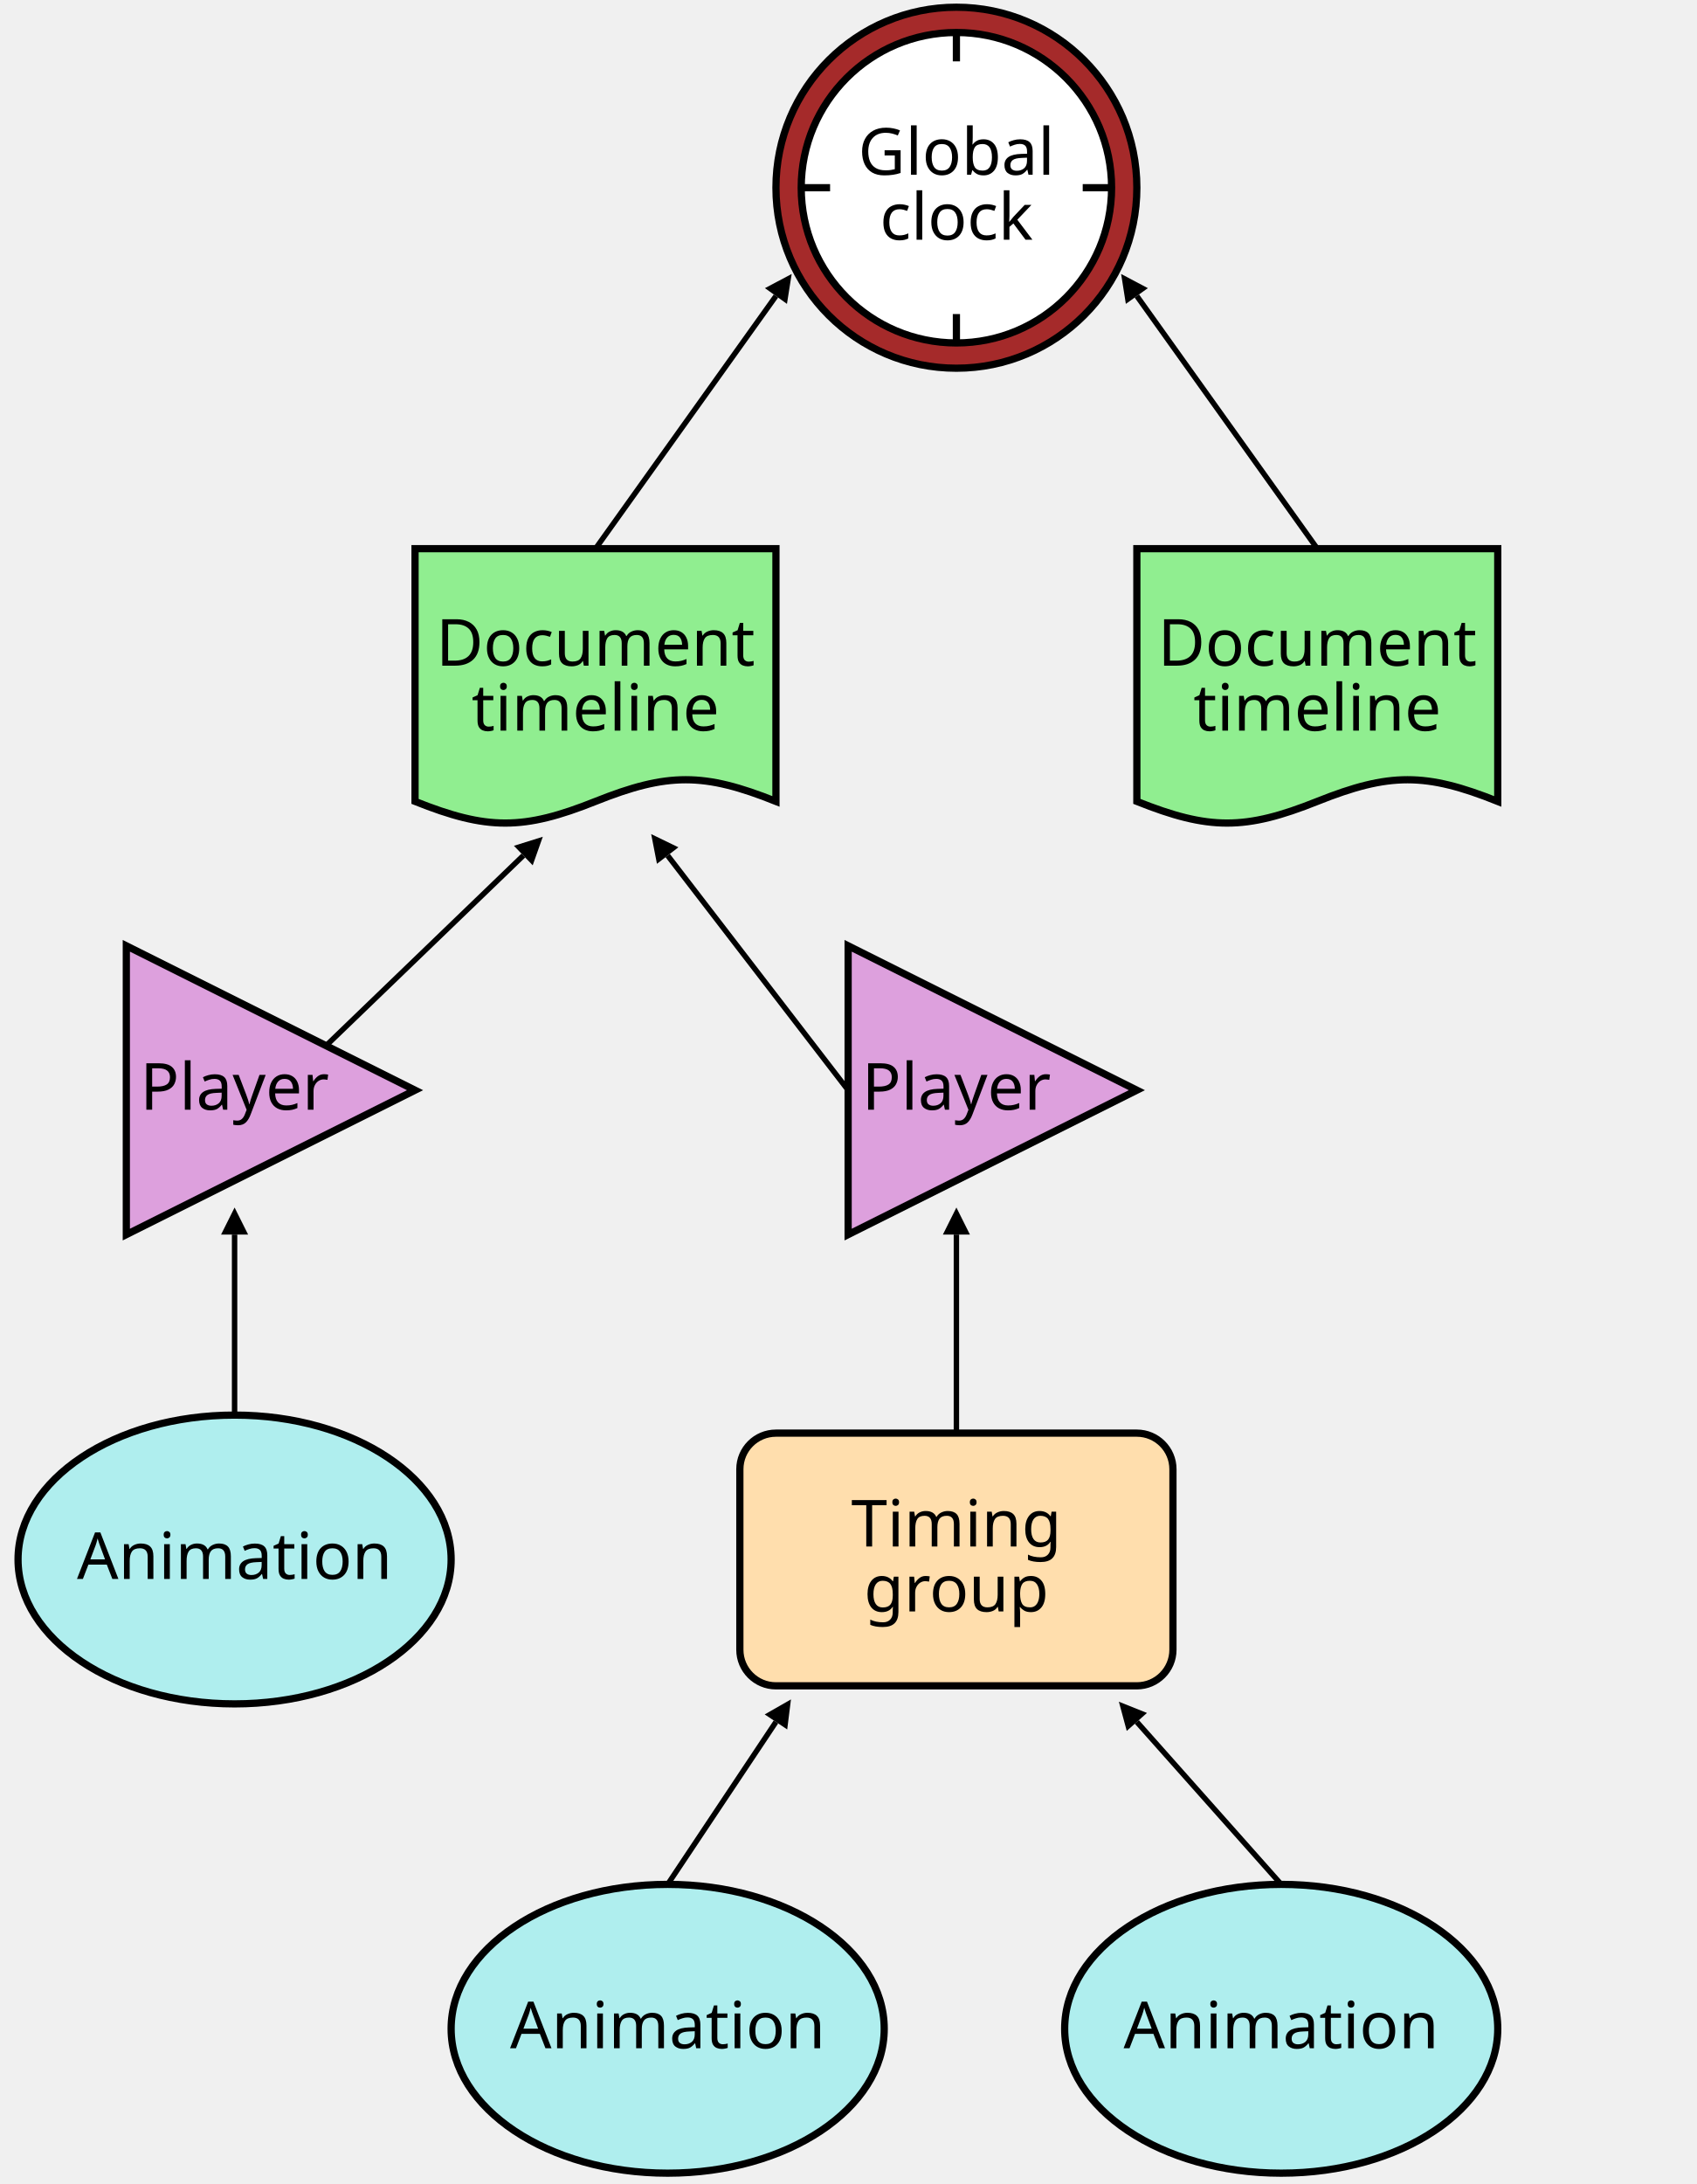
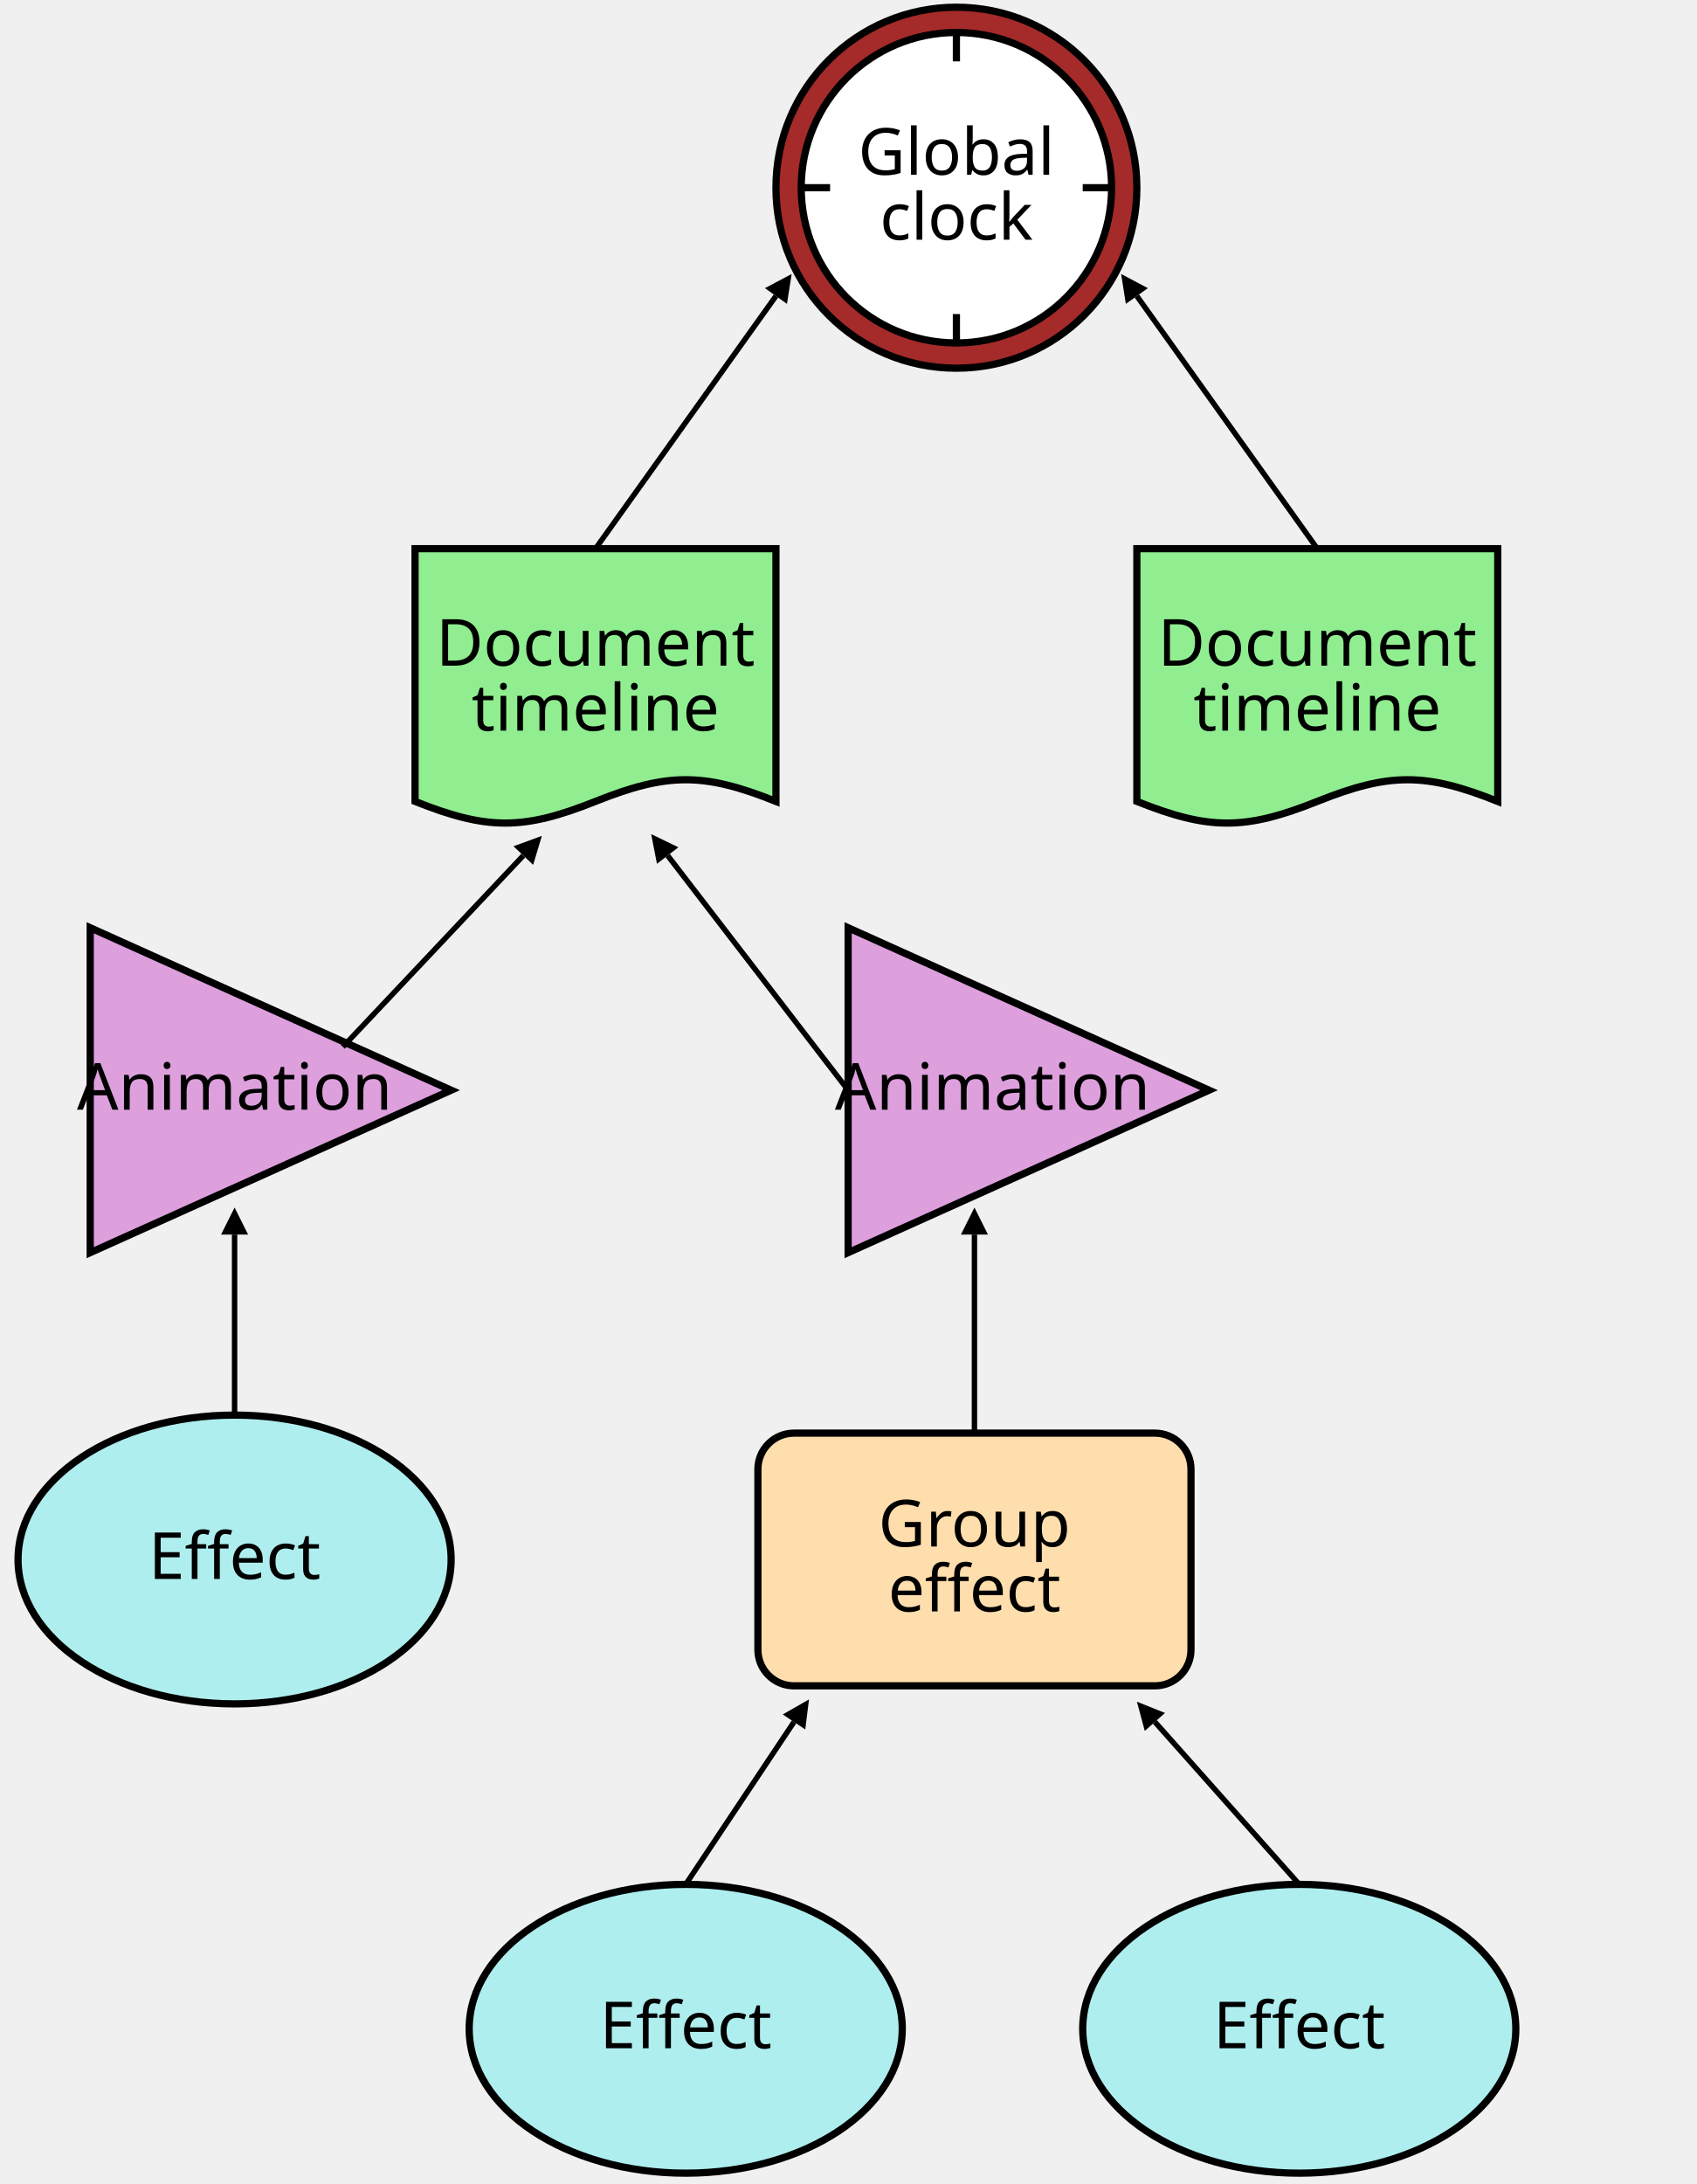
<svg xmlns="http://www.w3.org/2000/svg" xmlns:xlink="http://www.w3.org/1999/xlink" width="100%" height="100%" viewBox="35 -2 470 605">
  <defs>
    <style type="text/css">
    svg {
      font-size: 18px;
      font-family: sans-serif;
    }

    /*
     * Line work
     */
    .arrowLine {
      stroke: black;
      stroke-width: 1.5;
      fill: none;
      marker-end: url(#arrow);
    }
    </style>
    <style type="text/css">
      .blackArrowHead {
        fill: black;
        stroke: none;
      }
    </style>
    <marker id="arrow" viewBox="0 -5 10 10" orient="auto" markerWidth="5" markerHeight="5">
      <path d="M0-5l10 5l-10 5z" class="blackArrowHead" />
    </marker>
    <marker id="reverseArrow" viewBox="-10 -5 10 10" orient="auto" markerWidth="5" markerHeight="5">
      <path d="M0-5l-10 5l10 5z" class="blackArrowHead" />
    </marker>
    <style type="text/css">
      .startTimeStar {
        stroke: blue;
        stroke-linecap: round;
        stroke-width: 2;
        fill: none;
      }
    </style>
    <path d="M-3.5-3.5l7 7M3.5-3.5l-7 7M0-5v10M-5 0h10" class="startTimeStar" id="star" />
    <style type="text/css">
      .document {
        fill: lightgreen;
        stroke: black;
        stroke-width: 2;
      }
    </style>
    <g id="document">
      <path d="M0 0h100v70c-20-8-30-8-50 0s-30 8-50 0z" class="document" />
      <g transform="translate(50 45)">
        <text y="-0.7em" text-anchor="middle">Document<tspan x="0" dy="1em">timeline</tspan>
        </text>
      </g>
    </g>
    <style type="text/css">
-       .player {
+       .animation {
        fill: plum;
        stroke: black;
        stroke-width: 2;
      }
    </style>
-     <g id="player">
-       <path d="M-30-40v80l80-40z" class="player" />
-       <text y="0.3em" text-anchor="middle">Player</text>
+     <g id="animation">
+       <path d="M-40-45v90l100-45z" class="animation" />
+       <text y="0.3em" text-anchor="middle">Animation</text>
    </g>
    <style type="text/css">
-       .animation {
+       .effect {
        fill: paleturquoise;
        stroke: black;
        stroke-width: 2;
      }
    </style>
-     <g id="animation">
-       <ellipse rx="60" ry="40" class="animation" />
-       <text y="0.3em" text-anchor="middle">Animation</text>
+     <g id="effect">
+       <ellipse rx="60" ry="40" class="effect" />
+       <text y="0.3em" text-anchor="middle">Effect</text>
    </g>
    <style type="text/css">
      .group {
        fill: navajowhite;
        stroke: black;
        stroke-width: 2;
      }
    </style>
    <g id="group">
      <rect x="-60" y="-35" width="120" height="70" rx="10" ry="10" class="group" />
-       <text y="-0.2em" text-anchor="middle">Timing<tspan x="0" dy="1em">group</tspan>
+       <text y="-0.2em" text-anchor="middle">Group<tspan x="0" dy="1em">effect</tspan>
      </text>
    </g>
  </defs>
  <g transform="translate(300 50)">
    <circle r="50" fill="brown" stroke="black" stroke-width="2" />
    <circle r="43" fill="white" stroke="black" stroke-width="2" />
    <path d="M0-43v8M43 0h-8M0 43v-8M-43 0h8" stroke="black" stroke-width="2" fill="none" />
    <text y="-0.2em" text-anchor="middle">Global<tspan x="0" dy="1em">clock</tspan>
    </text>
  </g>
  <use x="150" y="150" xlink:href="#document" />
  <line x1="200" y1="150" x2="250" y2="80" class="arrowLine" />
  <use x="350" y="150" xlink:href="#document" />
  <line x1="400" y1="150" x2="350" y2="80" class="arrowLine" />
-   <use x="100" y="300" xlink:href="#player" />
-   <line x1="125" y1="288" x2="180" y2="235" class="arrowLine" />
-   <use x="100" y="430" xlink:href="#animation" />
+   <use x="100" y="300" xlink:href="#animation" />
+   <line x1="130" y1="288" x2="180" y2="235" class="arrowLine" />
+   <use x="100" y="430" xlink:href="#effect" />
  <line x1="100" y1="390" x2="100" y2="340" class="arrowLine" />
-   <use x="300" y="300" xlink:href="#player" />
+   <use x="310" y="300" xlink:href="#animation" />
  <line x1="270" y1="300" x2="220" y2="235" class="arrowLine" />
-   <use x="300" y="430" xlink:href="#group" />
-   <line x1="300" y1="395" x2="300" y2="340" class="arrowLine" />
-   <use x="220" y="560" xlink:href="#animation" />
-   <line x1="220" y1="520" x2="250" y2="475" class="arrowLine" />
-   <use x="390" y="560" xlink:href="#animation" />
-   <line x1="390" y1="520" x2="350" y2="475" class="arrowLine" />
+   <use x="305" y="430" xlink:href="#group" />
+   <line x1="305" y1="395" x2="305" y2="340" class="arrowLine" />
+   <use x="225" y="560" xlink:href="#effect" />
+   <line x1="225" y1="520" x2="255" y2="475" class="arrowLine" />
+   <use x="395" y="560" xlink:href="#effect" />
+   <line x1="395" y1="520" x2="355" y2="475" class="arrowLine" />
</svg>
